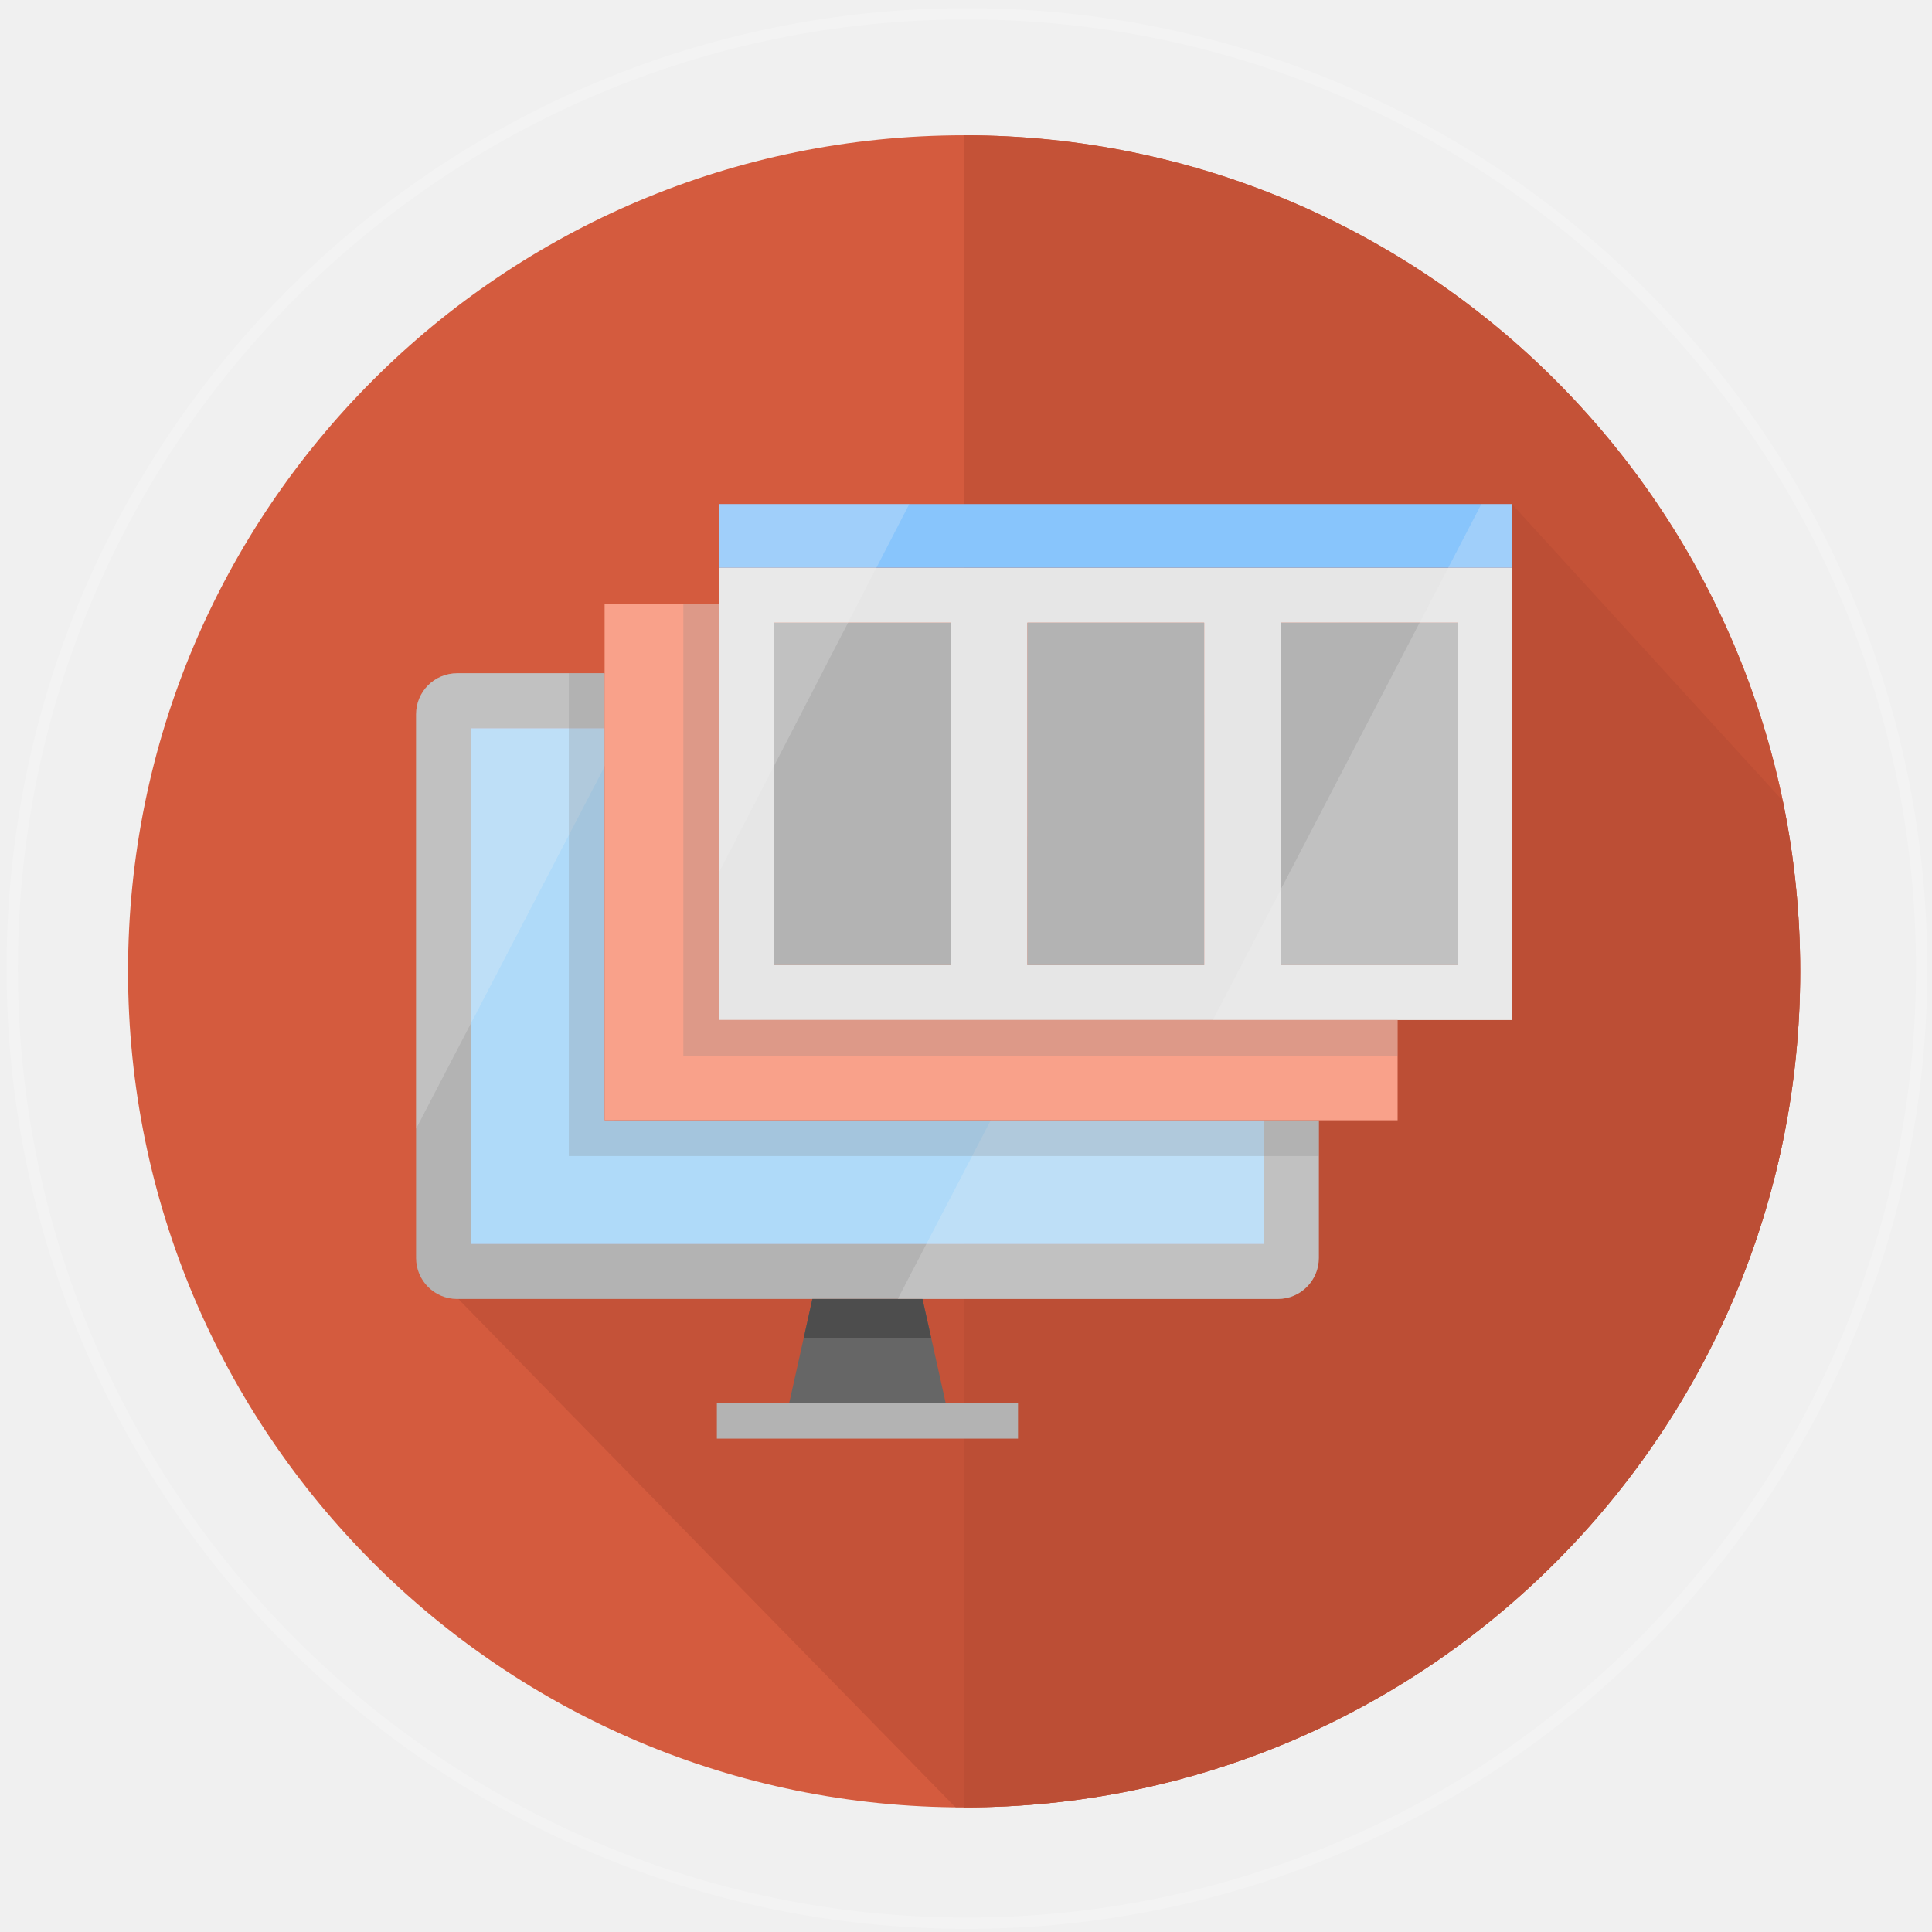
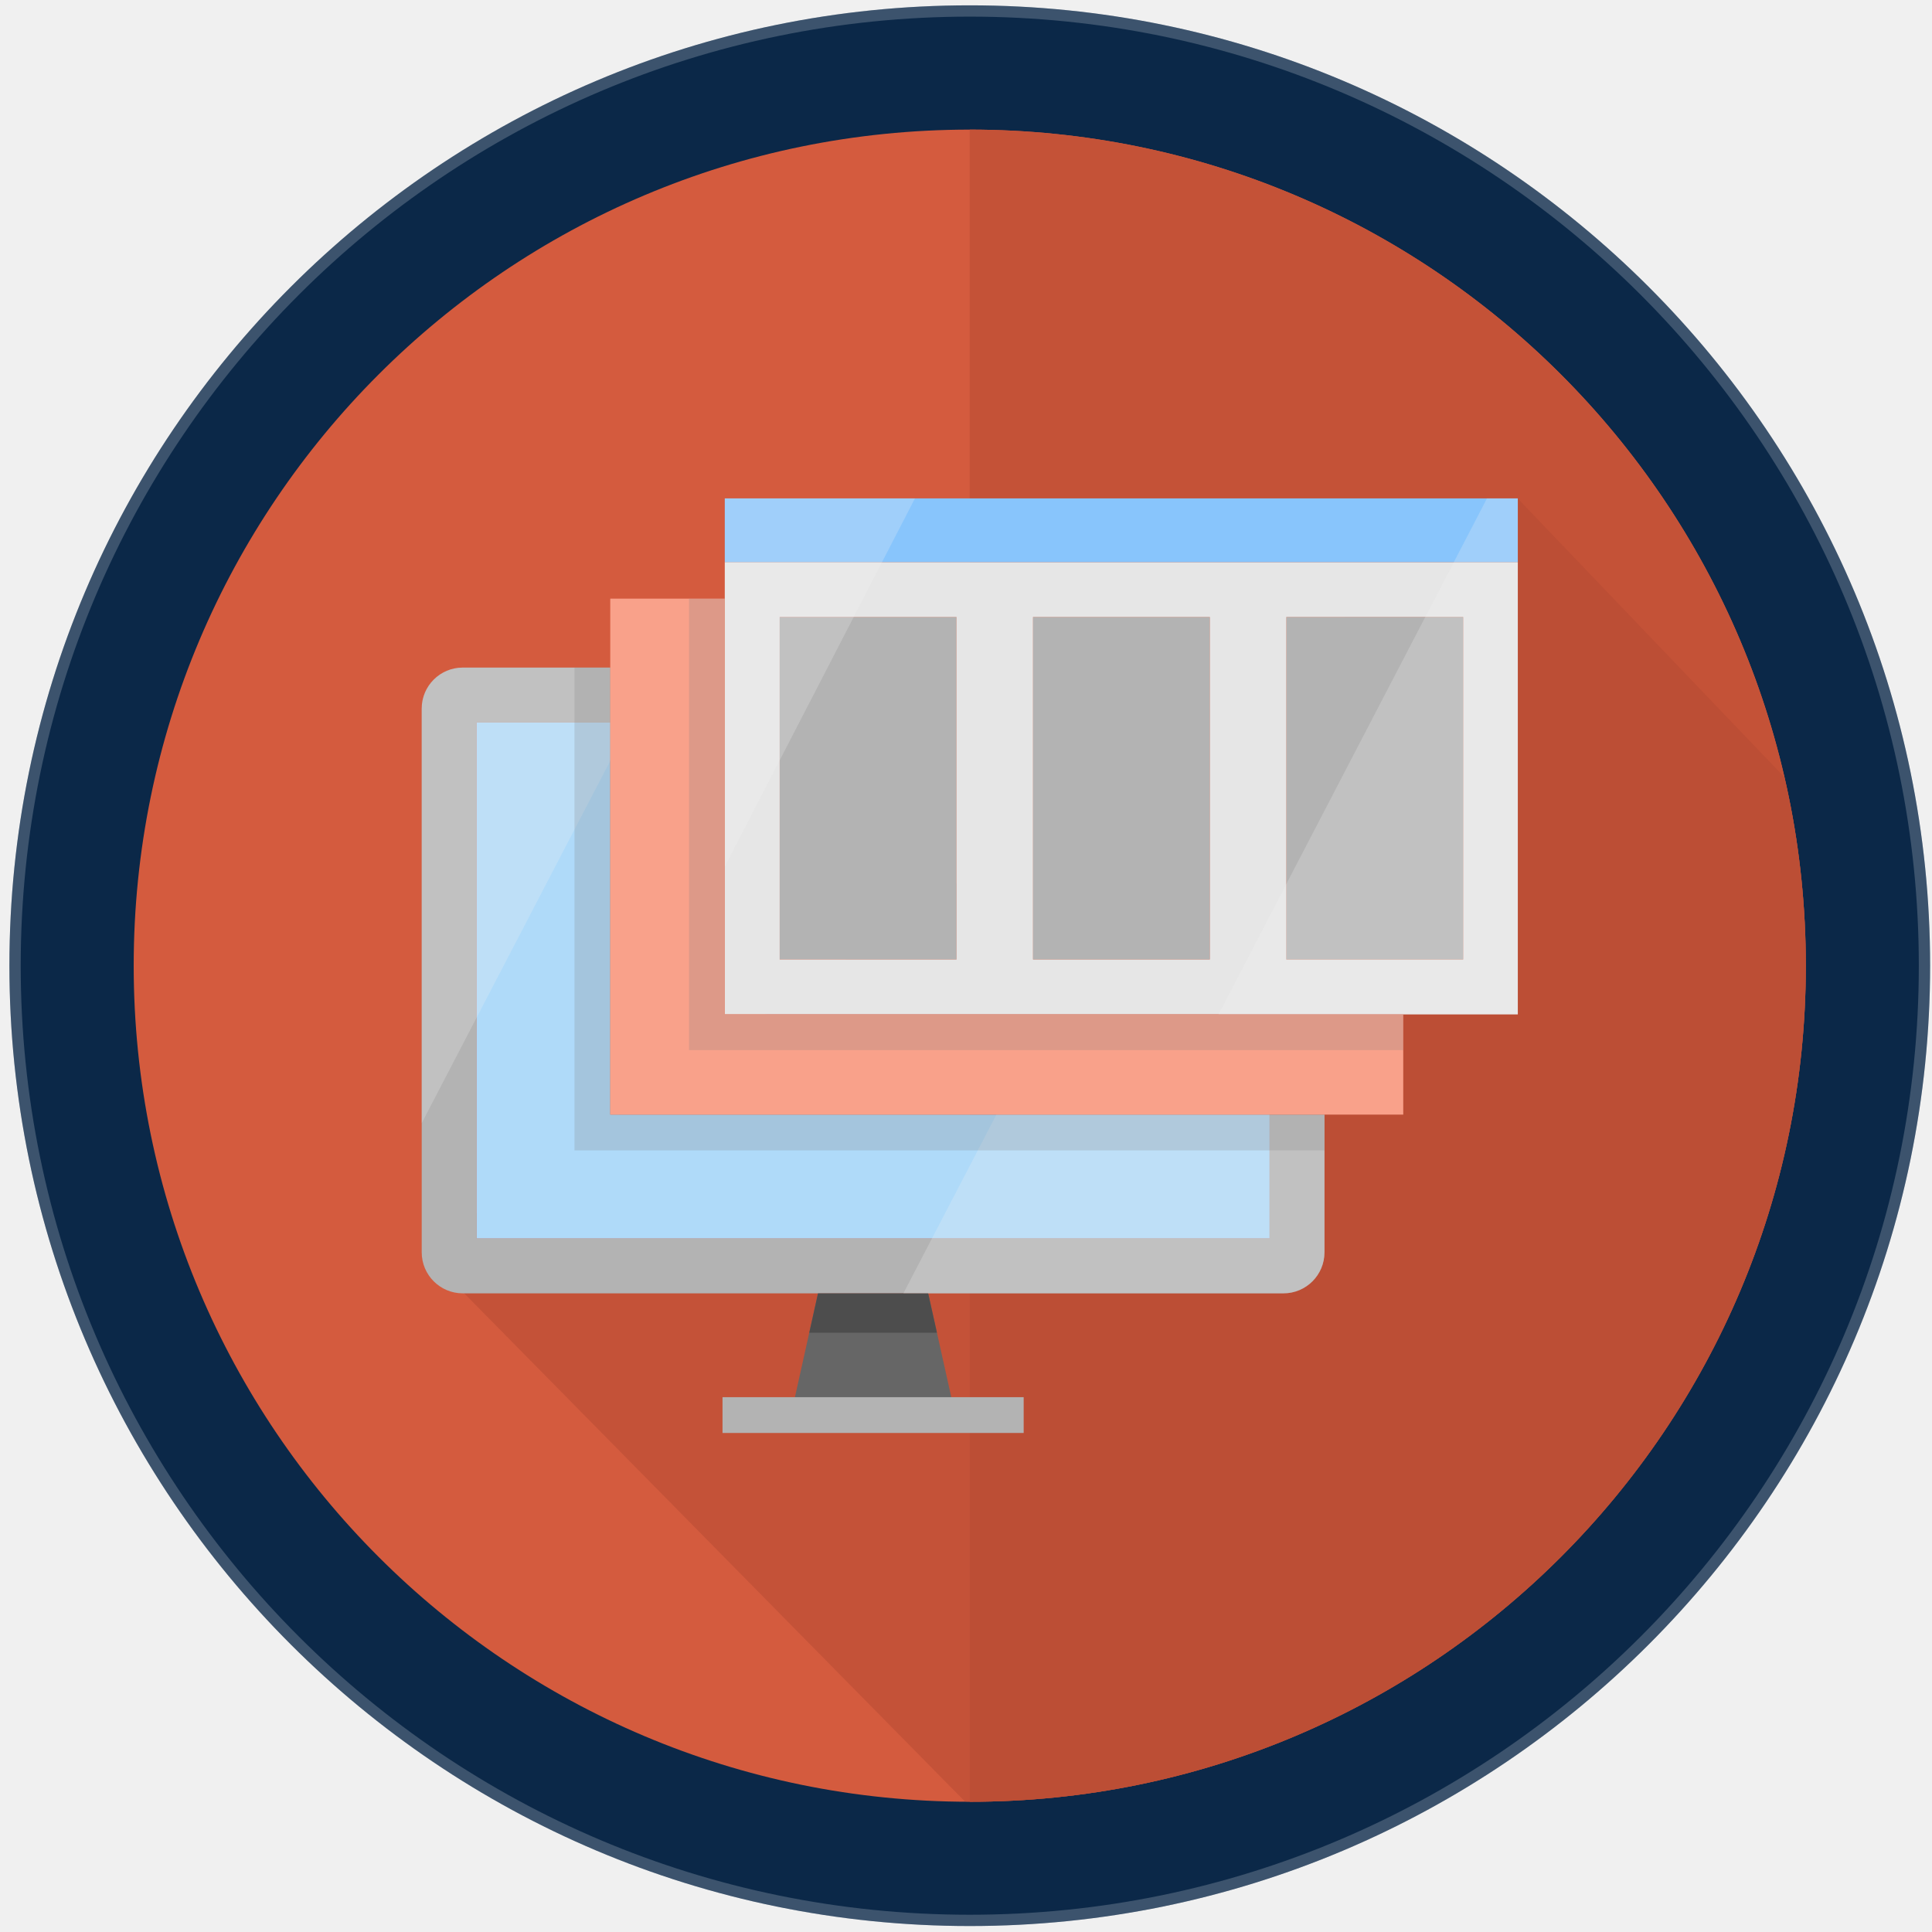
<svg xmlns="http://www.w3.org/2000/svg" version="1.1" id="Слой_1" x="0px" y="0px" width="171px" height="171px" viewBox="0 0 171 171" enable-background="new 0 0 171 171" xml:space="preserve">
  <defs id="defs10">
    <mask maskUnits="userSpaceOnUse" id="mask4263">
      <g id="g4265">
        <circle id="circle4267" cx="85.333" cy="85.972" r="74" style="fill:#d45b3e" />
        <path id="path4269" d="m 85.348,11.972 c -0.007,0.001 -0.014,0.001 -0.021,0.002 l 0,147.998 c 0.007,0 0.014,0 0.021,0 40.86,0 73.984,-33.131 73.984,-74 0,-40.869 -33.123,-74 -73.984,-74 0,0 0,0 0,0 z" style="fill:#c45237" />
      </g>
    </mask>
+     <mask maskUnits="userSpaceOnUse" id="mask4233">
+       <g transform="translate(0.4999998,-0.5000001)" id="g4235">
+         <circle id="circle4237" cx="85.333" cy="85.972" r="74" style="fill:#d45b3e" />
+         <path id="path4239" d="m 85.348,11.972 c -0.007,0.001 -0.014,0.001 -0.021,0.002 l 0,147.998 c 0.007,0 0.014,0 0.021,0 40.86,0 73.984,-33.131 73.984,-74 0,-40.869 -33.123,-74 -73.984,-74 0,0 0,0 0,0 z" style="fill:#c45237" />
+       </g>
+     </mask>
  </defs>
-   <g id="g4271">
-     <g id="g4274">
+   <g id="g4241">
+     <g id="g4220">
+       <path id="path4218" enable-background="new    " d="m 85.833,0.472 c 46.9,0 85,38.1 85,85 0,46.9 -38.1,85 -85,85 -46.9,0 -85,-38.1 -85,-85 0,-46.9 38.1,-85 85,-85 z" style="opacity:1;fill:#0b2848;fill-opacity:1;stroke:none" />
+       <path style="opacity:0.2;fill:none;stroke:#ffffff" d="m 85.833,0.972 c 46.624,0 84.5,37.876 84.5,84.5 0,46.624 -37.876,84.5 -84.5,84.5 -46.624,0 -84.5,-37.876 -84.5,-84.5 0,-46.624 37.876,-84.5 84.5,-84.5 z" enable-background="new    " id="path4271" />
+     </g>
+     <g transform="translate(0.4999998,-0.5000001)" id="g4274">
      <circle id="path4230" cx="85.333" cy="85.972" r="74" style="fill:#d45b3e" />
      <path id="path4278" d="m 85.348,11.972 c -0.007,0.001 -0.014,0.001 -0.021,0.002 l 0,147.998 c 0.007,0 0.014,0 0.021,0 40.86,0 73.984,-33.131 73.984,-74 0,-40.869 -33.123,-74 -73.984,-74 0,0 0,0 0,0 z" style="fill:#c45237" />
    </g>
-     <path id="path4271" enable-background="new    " d="m 85.583,1.222 c 46.624,0 84.5,37.876 84.5,84.5 0,46.624 -37.876,84.5 -84.5,84.5 -46.624,0 -84.5,-37.876 -84.5,-84.5 0,-46.624 37.876,-84.5 84.5,-84.5 z" style="opacity:0.2;fill:none;stroke:#ffffff" />
-     <path mask="url(#mask4263)" id="path4255" d="m 36.836,111.161 54.204,55.419 34.118,-10.783 24.749,-21.213 11.314,-17.324 3.182,-28.638 -0.354,-6.01 -0.707,-5.657 -29.525,-32.343 z" style="fill:#b14731;fill-opacity:1;fill-rule:evenodd;stroke:none;stroke-width:1px;stroke-linecap:butt;stroke-linejoin:miter;stroke-opacity:1" />
-     <g transform="matrix(0.211242,0,0,0.211242,36.82549,37.46449)" id="g4219">
+     <path mask="url(#mask4233)" id="path4224" d="m 37.339,110.668 53.613,54.41 29.08,-7.336 24.749,-16.971 17.324,-33.234 2.828,-17.678 -0.707,-14.496 -29.907,-31.255 z" style="fill:#b14731;fill-opacity:1;fill-rule:evenodd;stroke:none;stroke-width:1px;stroke-linecap:butt;stroke-linejoin:miter;stroke-opacity:1" />
+     <g transform="matrix(0.211242,0,0,0.211242,37.32549,36.96449)" id="g4219">
      <g id="g4145">
-         <polygon style="fill:#666666" points="215.88,383.419 223.56,417.919 154.7,417.919 162.38,383.419 166.05,366.919 212.2,366.919 " id="polygon4147" />
+         <polygon style="fill:#666666" points="166.05,366.919 212.2,366.919 215.88,383.419 223.56,417.919 154.7,417.919 162.38,383.419 " id="polygon4147" />
        <path style="fill:#b3b3b3" d="m 378.26,292.029 0,57.69 c 0,9.5 -7.7,17.2 -17.2,17.2 l -343.86,0 c -9.5,0 -17.2,-7.7 -17.2,-17.2 l 0,-227.79 c 0,-9.5 7.7,-17.2 17.2,-17.2 l 61.8,0 0,23 -56,0 0,216.19 332.26,0 0,-51.89 23,0 z" id="path4149" />
        <polygon style="fill:#4d4d4d" points="212.2,366.919 215.88,383.419 162.38,383.419 166.05,366.919 " id="polygon4151" />
        <rect x="362.29" y="83.539" style="fill:#b3b3b3" width="74.07" height="143.49" id="rect4153" />
        <rect x="256.14" y="83.539" style="fill:#b3b3b3" width="74.07" height="143.49" id="rect4155" />
        <rect x="149.99" y="83.539" style="fill:#b3b3b3" width="74.07" height="143.49" id="rect4157" />
-         <polygon style="fill:#afdaf9" points="79,292.029 355.26,292.029 355.26,343.919 23,343.919 23,127.729 79,127.729 " id="polygon4159" />
+         <polygon style="fill:#afdaf9" points="23,127.729 79,127.729 79,292.029 355.26,292.029 355.26,343.919 23,343.919 " id="polygon4159" />
        <path style="fill:#e6e6e6" d="m 126.99,60.539 0,189.49 332.27,0 0,-189.49 -332.27,0 z m 97.07,166.49 -74.07,0 0,-143.49 74.07,0 0,143.49 z m 106.15,0 -74.07,0 0,-143.49 74.07,0 0,143.49 z m 106.15,0 -74.07,0 0,-143.49 74.07,0 0,143.49 z" id="path4161" />
        <rect x="126.99" y="33.839" style="fill:#88c5fc" width="332.27" height="26.7" id="rect4163" />
        <rect x="126.035" y="410.421" style="fill:#b3b3b3" width="126.181" height="15" id="rect4165" />
        <path style="opacity:0.23;fill:#f2f2f2;enable-background:new" d="m 378.26,292.029 0,57.69 c 0,9.5 -7.7,17.2 -17.2,17.2 l -159.23,0 38.973,-74.89 137.457,0 z" id="path4167" />
        <path style="opacity:0.23;fill:#f2f2f2;enable-background:new" d="M 88.31,125.879 0,295.589 0,121.929 c 0,-9.5 7.7,-17.2 17.2,-17.2 l 61.8,0 9.31,21.15 z" id="path4169" />
-         <polygon style="fill:#f9a18a" points="126.99,250.029 411.26,250.029 411.26,292.029 79,292.029 79,75.839 126.99,75.839 " id="polygon4171" />
+         <polygon style="fill:#f9a18a" points="79,75.839 126.99,75.839 126.99,250.029 411.26,250.029 411.26,292.029 79,292.029 " id="polygon4171" />
        <path style="opacity:0.23;fill:#808080;enable-background:new" d="m 126.99,250.029 0,-174.19 -15,0 0,189.19 299.27,0 0,-15 -284.27,0 0,0 z" id="path4173" />
-         <polygon style="opacity:0.23;fill:#808080;enable-background:new" points="79,292.029 378.26,292.029 378.26,307.029 64,307.029 64,104.729 79,104.729 " id="polygon4175" />
+         <polygon style="opacity:0.23;fill:#808080;enable-background:new" points="64,104.729 79,104.729 79,292.029 378.26,292.029 378.26,307.029 64,307.029 " id="polygon4175" />
        <g id="g4177">
-           <polygon style="opacity:0.23;fill:#f2f2f2;enable-background:new" points="333.85,250.029 335.35,247.139 362.29,195.369 420.49,83.539 432.46,60.539 439.44,47.119 446.35,33.839 459.26,33.839 459.26,250.029 " id="polygon4179" />
-           <polygon style="opacity:0.23;fill:#f2f2f2;enable-background:new" points="126.99,33.839 206.66,33.839 192.87,60.539 181,83.539 149.99,143.579 126.99,188.119 " id="polygon4181" />
+           <polygon style="opacity:0.23;fill:#f2f2f2;enable-background:new" points="432.46,60.539 439.44,47.119 446.35,33.839 459.26,33.839 459.26,250.029 333.85,250.029 335.35,247.139 362.29,195.369 420.49,83.539 " id="polygon4179" />
+           <polygon style="opacity:0.23;fill:#f2f2f2;enable-background:new" points="149.99,143.579 126.99,188.119 126.99,33.839 206.66,33.839 192.87,60.539 181,83.539 " id="polygon4181" />
        </g>
      </g>
      <g id="g4183" />
      <g id="g4185" />
      <g id="g4187" />
      <g id="g4189" />
      <g id="g4191" />
      <g id="g4193" />
      <g id="g4195" />
      <g id="g4197" />
      <g id="g4199" />
      <g id="g4201" />
      <g id="g4203" />
      <g id="g4205" />
      <g id="g4207" />
      <g id="g4209" />
      <g id="g4211" />
    </g>
  </g>
</svg>
